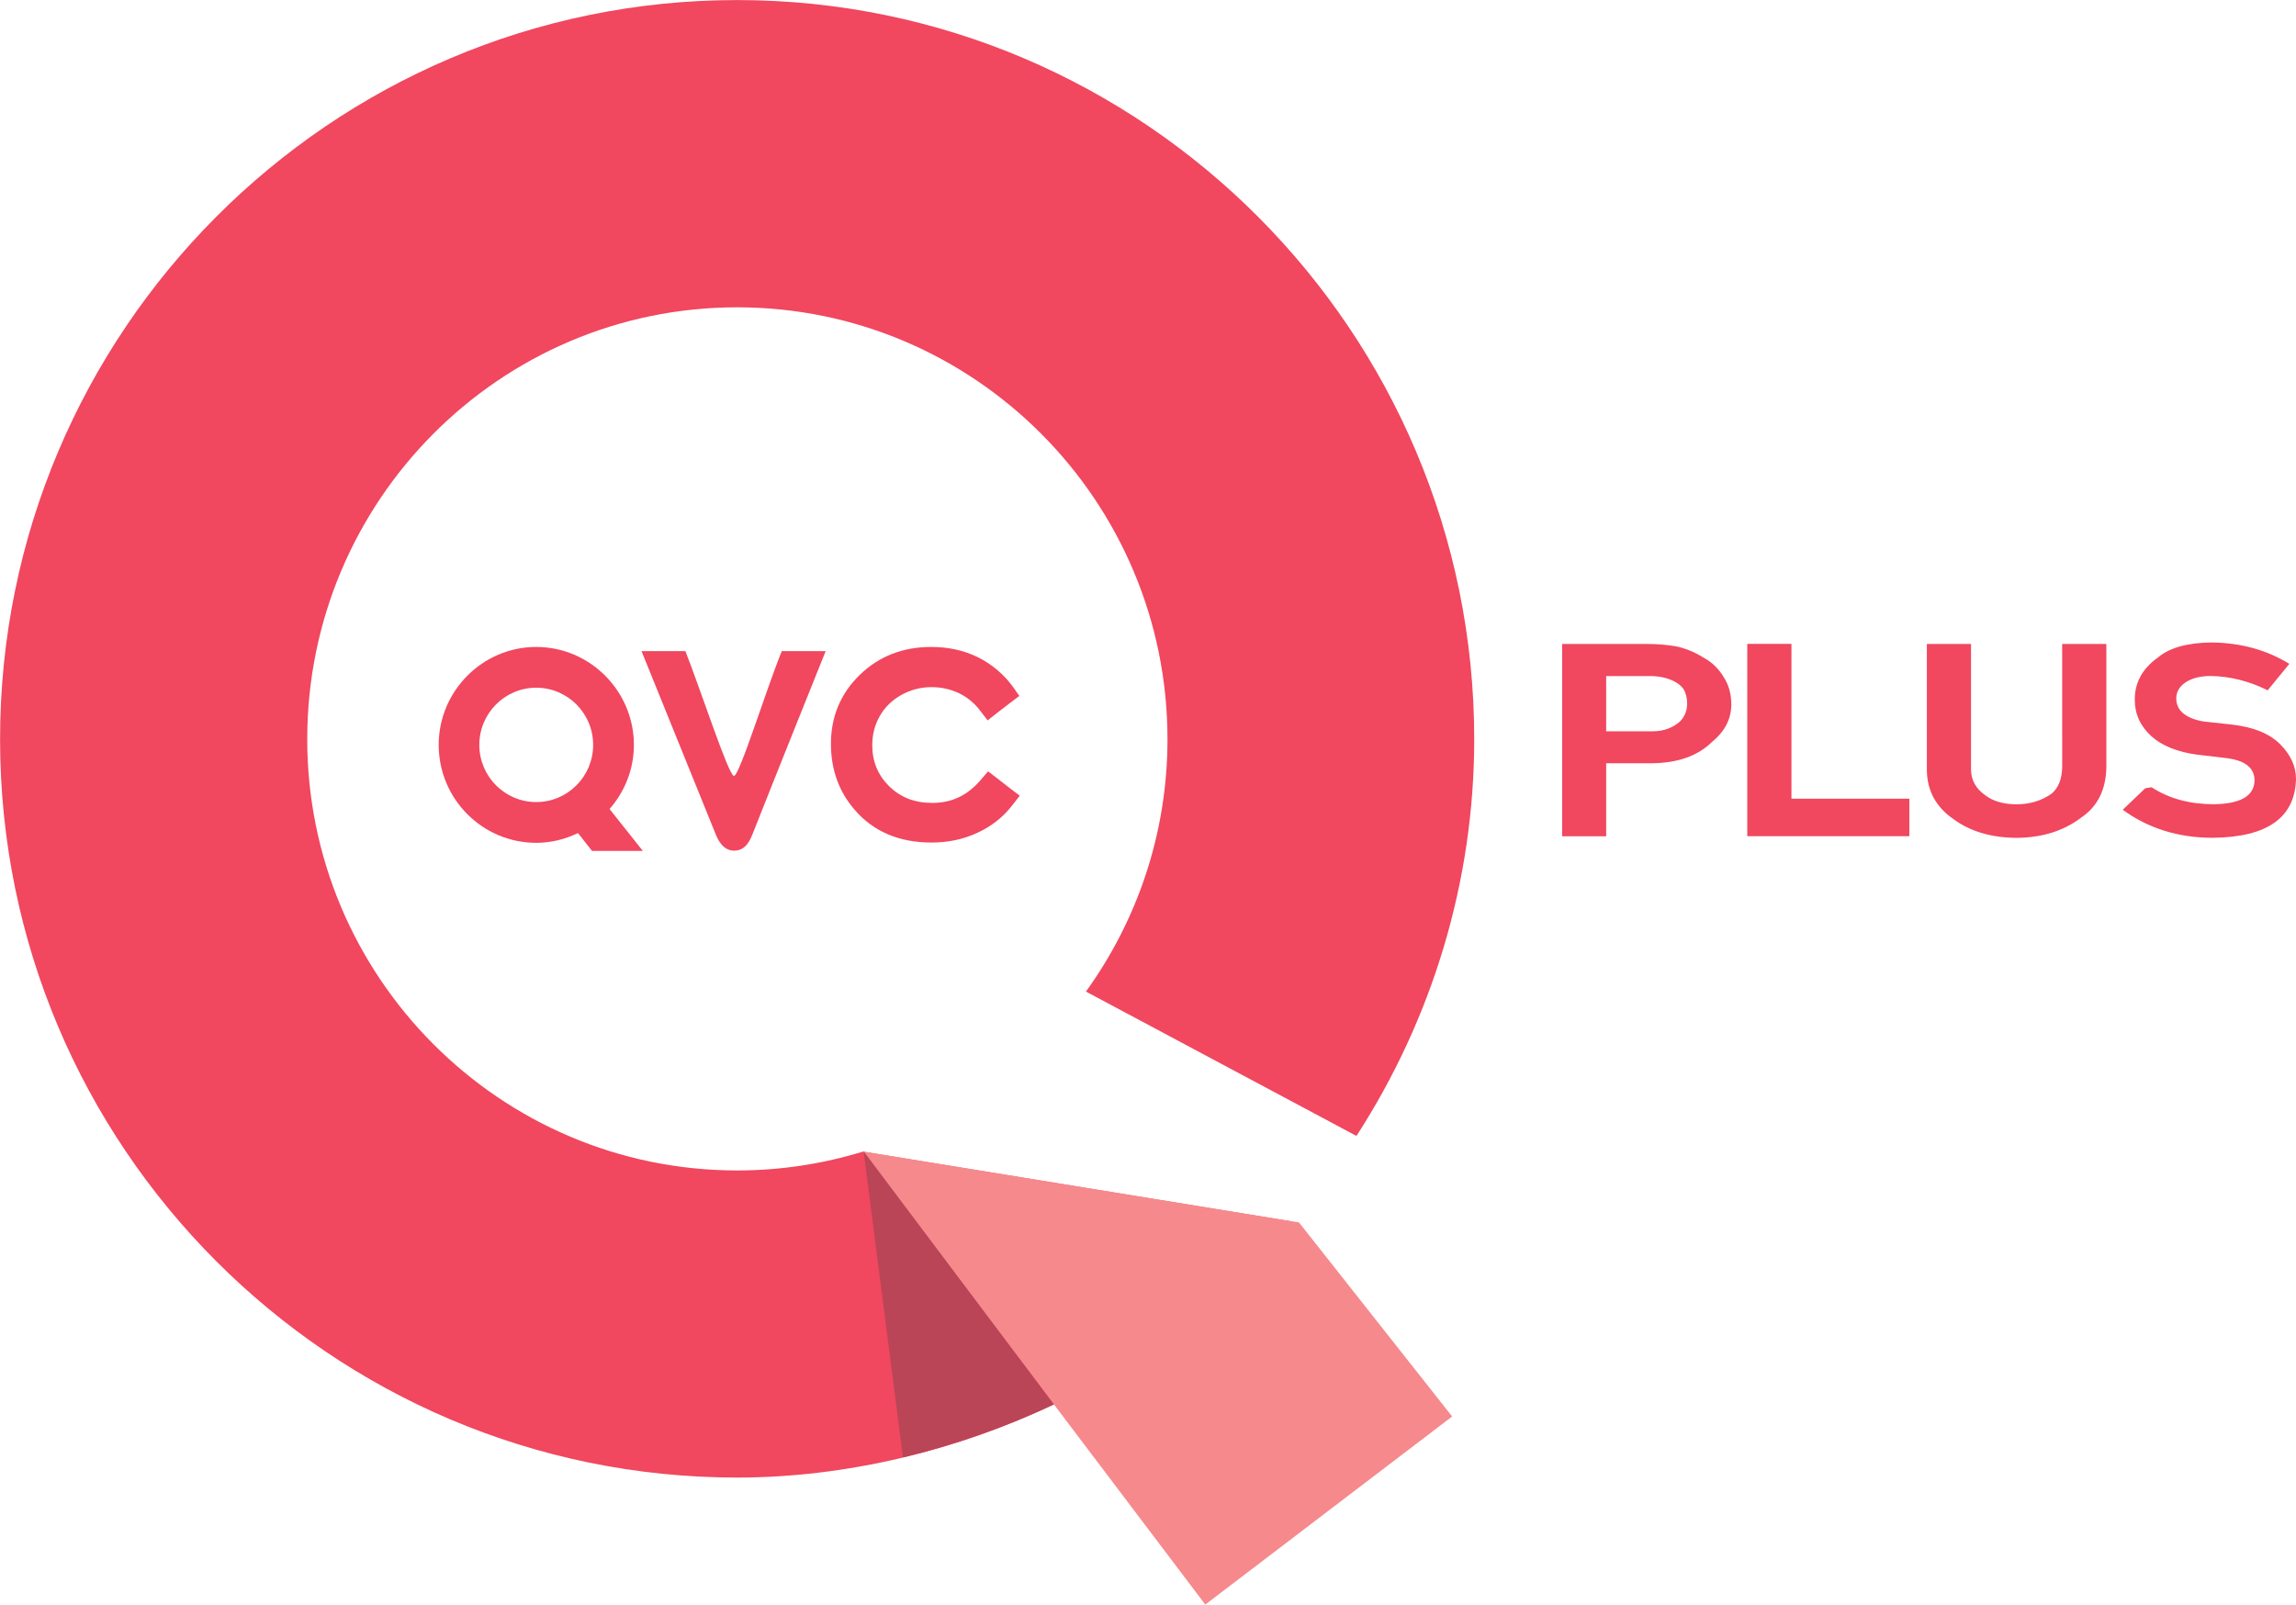
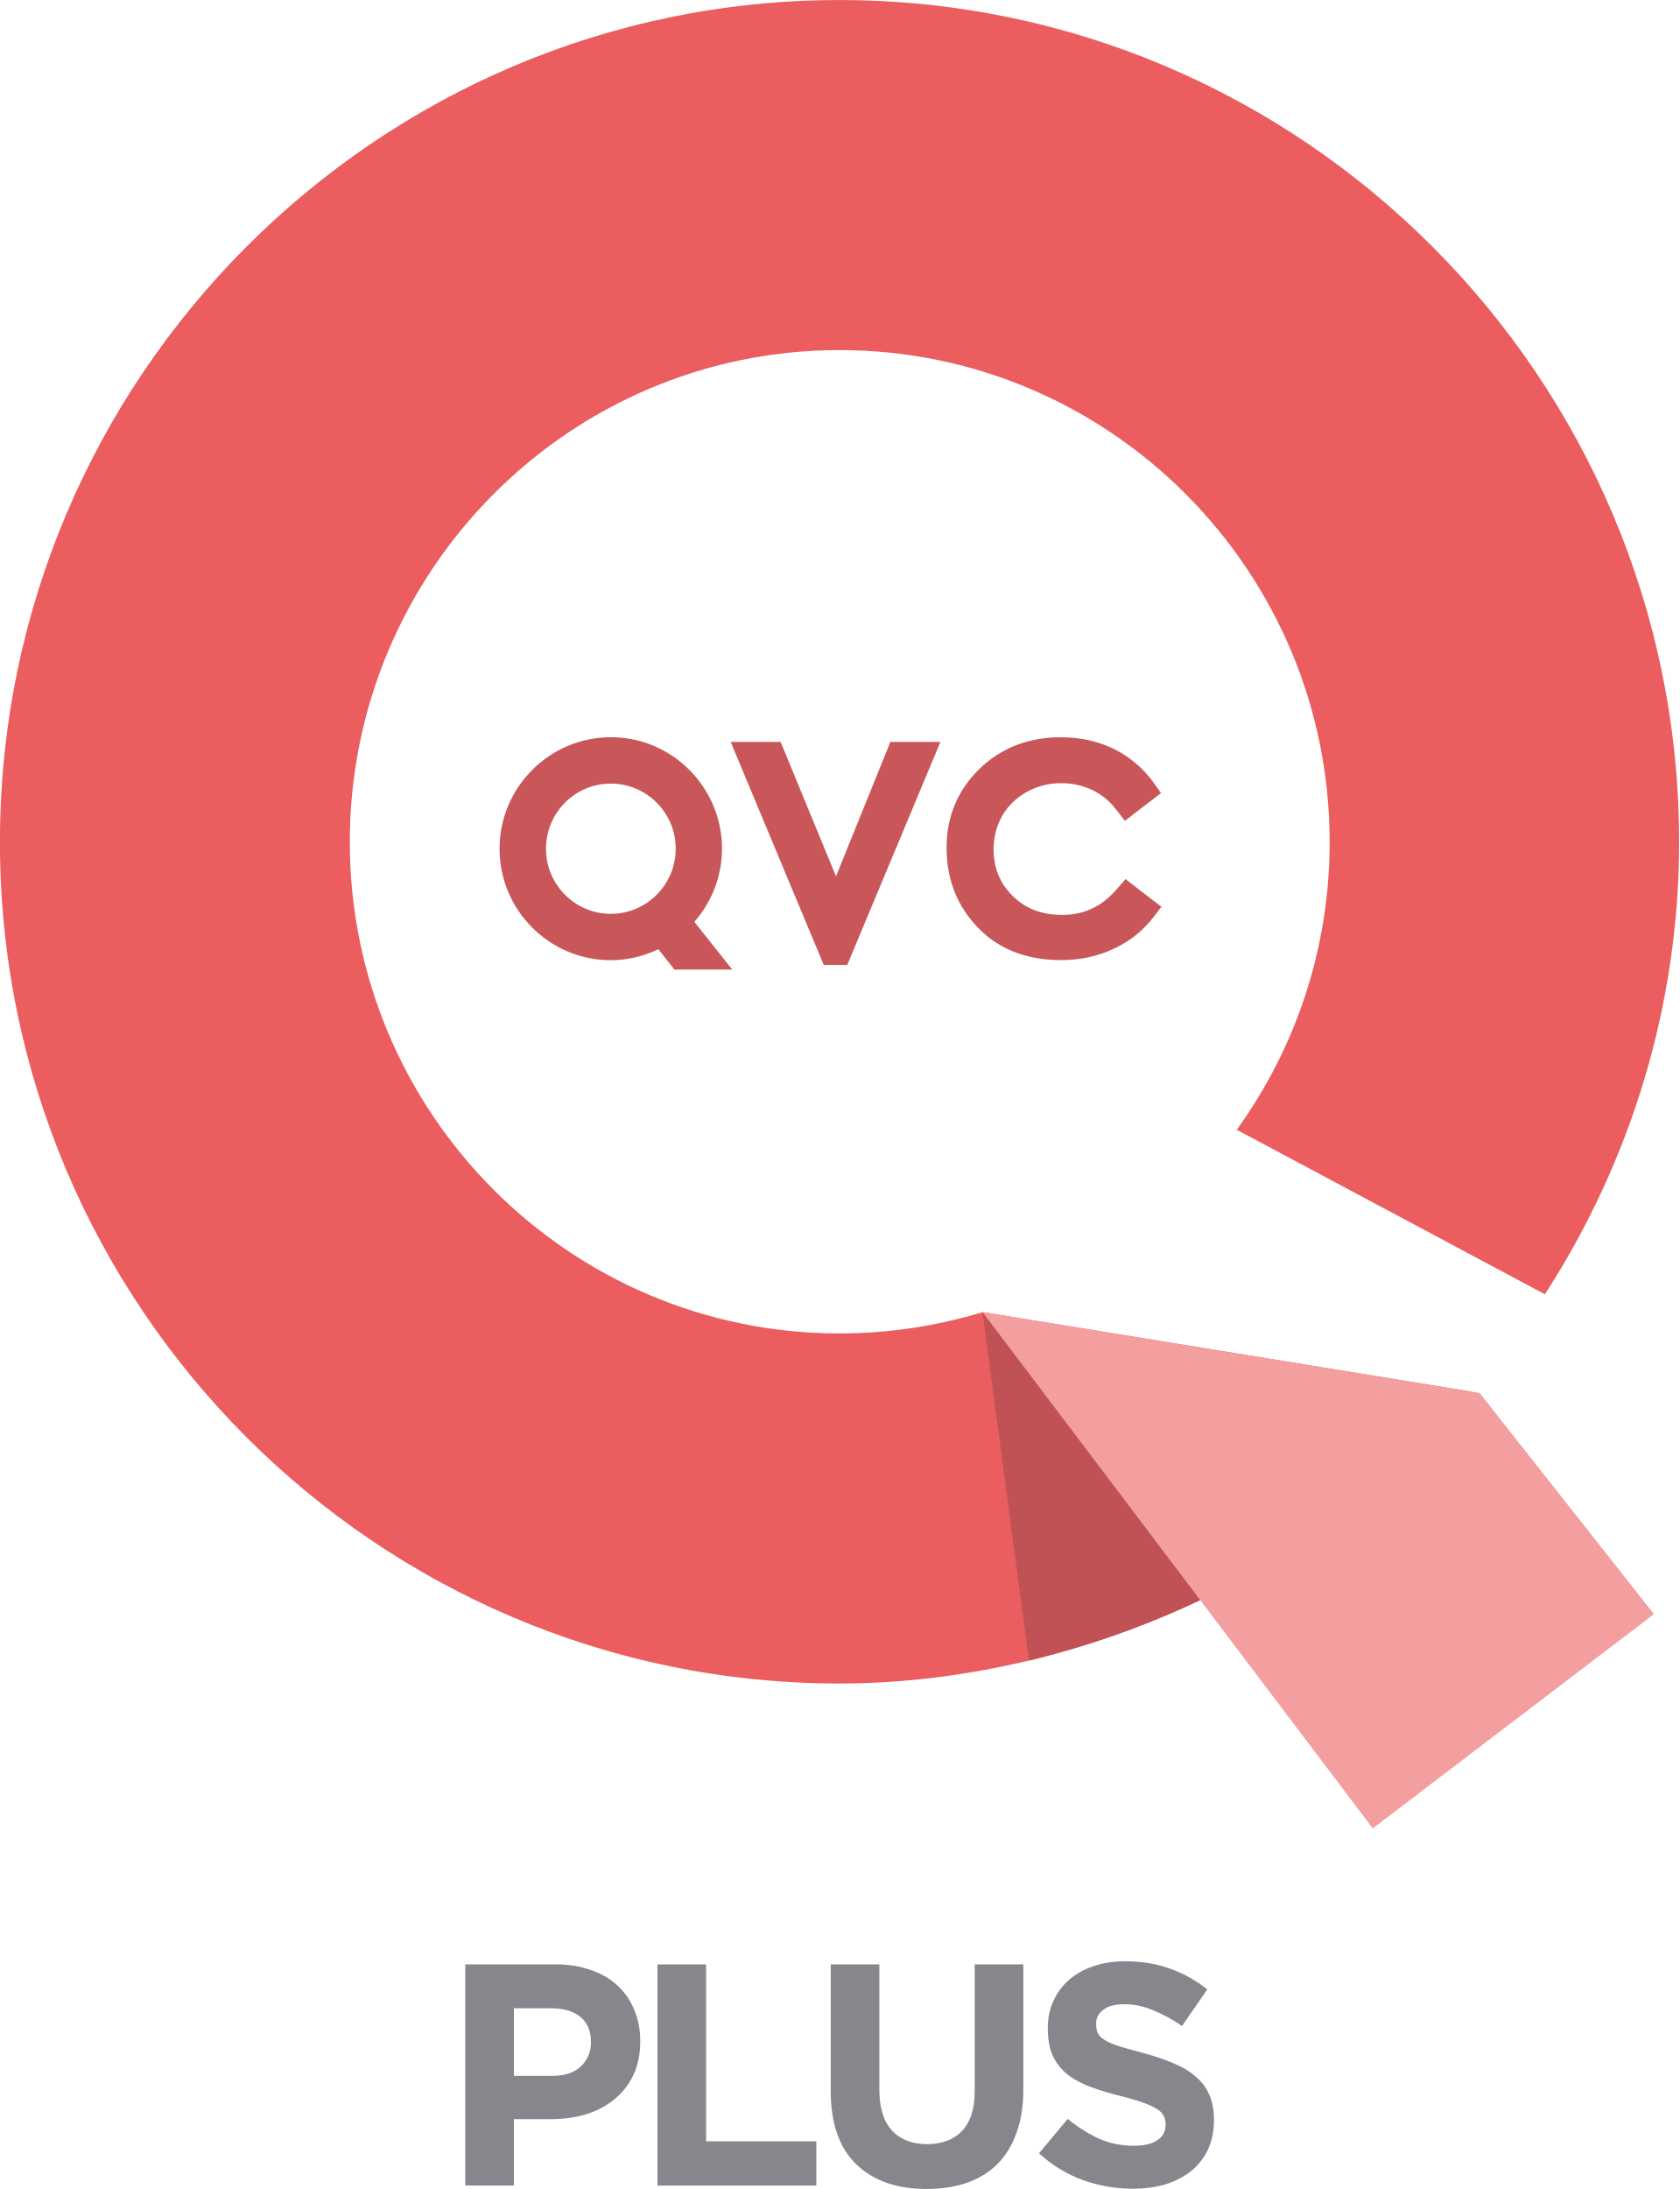
- <svg xmlns="http://www.w3.org/2000/svg" height="419.42" width="600" version="1.1" viewBox="0 0 158.75 110.972">
-   <g transform="translate(-36.286 -88.811)">
-     <g fill="#f1475f">
-       <path d="m193.94 140.28c-0.744-0.744-1.86-1.194-3.357-1.361-0.754-0.078-1.409-0.157-1.958-0.215-0.617-0.108-1.086-0.303-1.409-0.577-0.303-0.264-0.46-0.607-0.46-1.038 0.01-0.46 0.245-0.832 0.685-1.116 0.45-0.274 1.008-0.411 1.683-0.411 1.361 0.02 2.672 0.352 3.954 0.989l1.498-1.83c-1.546-0.949-3.318-1.449-5.334-1.478-1.683 0.01-2.936 0.352-3.749 1.038-1.077 0.763-1.605 1.732-1.605 2.917 0 0.989 0.382 1.83 1.145 2.525 0.734 0.666 1.801 1.096 3.191 1.282 0.773 0.088 1.468 0.176 2.085 0.245 1.253 0.176 1.869 0.695 1.86 1.556-0.029 1.057-0.979 1.605-2.858 1.625-1.654-0.01-3.073-0.401-4.258-1.175l-0.44 0.069-1.556 1.488c1.772 1.292 3.846 1.938 6.235 1.938 3.749-0.039 5.667-1.39 5.745-4.052 0-0.881-0.362-1.683-1.096-2.417" />
-       <path d="m178.87 141.87c-0.02 0.832-0.264 1.439-0.734 1.83-0.695 0.489-1.507 0.734-2.417 0.734-0.91 0-1.644-0.215-2.183-0.636-0.636-0.45-0.959-1.038-0.969-1.752v-8.701h-3.054v8.74c0.02 1.409 0.626 2.535 1.83 3.367 1.165 0.861 2.623 1.292 4.375 1.302 1.781-0.01 3.279-0.489 4.492-1.419 1.106-0.754 1.674-1.899 1.713-3.416v-8.574h-3.054z" />
-       <path d="m160.15 133.34h-3.054v13.301h11.207v-2.594h-8.153z" />
-       <path d="m152.44 138.71c-0.509 0.44-1.116 0.666-1.821 0.675h-3.279v-3.817h2.966c0.626-0.01 1.175 0.098 1.654 0.323 0.313 0.147 0.558 0.333 0.724 0.568 0.166 0.274 0.254 0.607 0.254 1.008 0 0.489-0.166 0.9-0.499 1.243m1.625-4.424c-0.626-0.392-1.282-0.656-1.938-0.783-0.646-0.108-1.302-0.157-1.967-0.157h-5.863v13.301h3.044v-5.05h3.161c1.811-0.02 3.2-0.519 4.179-1.498 0.871-0.714 1.312-1.576 1.312-2.574 0-0.734-0.186-1.37-0.538-1.909-0.352-0.577-0.812-1.018-1.39-1.331" />
-       <path d="m106.12 143.33-0.891-0.695-0.626-0.48-0.519 0.607c-0.91 1.057-1.987 1.576-3.328 1.576-1.223 0-2.192-0.372-2.985-1.145-0.783-0.773-1.175-1.713-1.175-2.848 0-0.734 0.176-1.429 0.538-2.046 0.343-0.587 0.822-1.057 1.458-1.419 0.656-0.362 1.341-0.548 2.095-0.548 0.695 0 1.331 0.147 1.909 0.421 0.568 0.274 1.057 0.675 1.458 1.204l0.519 0.675 0.656-0.519 0.891-0.685 0.646-0.489-0.47-0.666c-0.617-0.832-1.419-1.517-2.388-2.006-0.989-0.48-2.036-0.714-3.24-0.714-1.958 0-3.612 0.646-4.933 1.928-1.331 1.292-1.997 2.897-1.997 4.766 0 1.791 0.558 3.328 1.644 4.571 1.282 1.498 3.073 2.261 5.305 2.261 1.175 0 2.212-0.225 3.181-0.675 0.959-0.44 1.772-1.077 2.408-1.899l0.519-0.666-0.675-0.509" />
-       <path d="m90.34 133.84c-1.106 2.721-2.926 8.633-3.308 8.633-0.362 0-2.261-5.843-3.357-8.633h-3.034s3.357 8.29 5.129 12.665c0.127 0.303 0.46 1.135 1.282 1.135 0.822 0 1.116-0.793 1.243-1.086 1.664-4.218 5.08-12.714 5.08-12.714h-3.034" />
-       <path d="m78.432 144.76c1.077-1.223 1.683-2.799 1.683-4.434 0-3.719-3.034-6.773-6.753-6.773-3.719 0-6.744 3.054-6.744 6.773 0 3.739 3.024 6.773 6.744 6.773 0.998 0 1.977-0.235 2.887-0.675l0.969 1.233h3.514l-2.3-2.897m-5.07-8.388c2.173 0 3.935 1.772 3.935 3.954s-1.762 3.954-3.935 3.954c-2.173 0-3.935-1.772-3.935-3.954s1.762-3.954 3.935-3.954" />
-       <path d="m125.63 173.29-29.685-4.835c-2.75 0.842-5.667 1.302-8.691 1.302-16.404 0-29.725-13.379-29.725-29.822 0-16.482 13.321-29.871 29.725-29.871 16.414 0 29.754 13.389 29.754 29.871 0 6.509-2.095 12.538-5.638 17.451l18.704 9.983c5.246-8.114 8.143-17.608 8.143-27.434 0-28.178-22.854-51.12-50.963-51.12-28.11 0-50.963 22.942-50.963 51.12 0 28.168 22.854 51.061 50.963 51.061 7.546 0 15.298-1.879 22.139-5.178l16.179-12.45 0.059-0.078" />
+ <svg xmlns="http://www.w3.org/2000/svg" width="600" height="782.03" version="1.1" viewBox="0 0 158.75 206.913">
+   <g transform="translate(-90.714 -86.173)">
+     <g fill="#c95759">
+       <path d="m199.48 171.09-1.39-1.074-0.971-0.75-0.813 0.94c-1.414 1.651-3.104 2.448-5.181 2.448-1.903 0-3.42-0.576-4.651-1.769-1.232-1.208-1.824-2.661-1.824-4.446 0-1.153 0.276-2.219 0.829-3.175 0.537-0.916 1.279-1.658 2.29-2.227 1.011-0.553 2.061-0.837 3.238-0.837 1.09 0 2.085 0.229 2.969 0.648 0.892 0.426 1.651 1.05 2.282 1.879l0.805 1.042 1.027-0.806 1.39-1.058 0.995-0.774-0.727-1.019c-0.948-1.311-2.203-2.385-3.72-3.143-1.532-0.742-3.175-1.106-5.038-1.106-3.056 0-5.631 1.003-7.684 2.993-2.069 2.022-3.104 4.517-3.104 7.439 0 2.772 0.861 5.173 2.559 7.115 1.998 2.338 4.778 3.514 8.245 3.514 1.832 0 3.451-0.347 4.96-1.05 1.493-0.687 2.756-1.674 3.751-2.954l0.798-1.034z" />
+       <path d="m148.46 160.24c3.38 0 6.136 2.756 6.136 6.16 0 3.396-2.756 6.152-6.136 6.152-3.38 0-6.128-2.756-6.128-6.152 0-3.404 2.748-6.16 6.128-6.16m7.897 13.07c1.674-1.911 2.614-4.359 2.614-6.91 0-5.804-4.707-10.543-10.511-10.543-5.797 0-10.519 4.738-10.519 10.543 0 5.82 4.722 10.535 10.519 10.535 1.564 0 3.088-0.363 4.494-1.042l1.516 1.927h5.473z" />
+       <path d="m174.89 156.3-5.141 12.706-5.236-12.706h-4.722l8.797 21.078h2.227l8.805-21.078z" />
    </g>
-     <path d="m95.927 168.44 23.695 31.34 17.069-13.008-10.59-13.419z" fill="#f6898c" />
-     <path d="m95.998 168.43 2.721 21.17c3.612-0.861 7.125-2.104 10.433-3.66z" fill="#ba4556" />
+     <path d="m229.85 217.72-46.229-7.519c-4.288 1.295-8.829 2.014-13.544 2.014-25.539 0-46.294-20.808-46.294-46.443 0-25.65 20.754-46.506 46.294-46.506 25.572 0 46.341 20.857 46.341 46.506 0 10.156-3.261 19.53-8.782 27.19l29.13 15.549c8.181-12.642 12.692-27.434 12.692-42.739 0-43.853-35.609-79.595-79.383-79.595-43.767 0-79.367 35.741-79.367 79.595 0 43.869 35.601 79.532 79.365 79.532 11.759 0 23.817-2.938 34.463-8.055l25.208-19.388 0.103-0.142" fill="#eb5d5e" />
+     <path d="m183.6 210.22 4.391 32.916c0.758-0.182 1.524-0.371 2.282-0.585 4.872-1.319 9.627-3.08 14.136-5.236l-20.81-27.097" fill="#c05255" />
+     <path d="m183.6 210.19 36.896 48.812 26.582-20.257-16.482-20.903z" fill="#f39e9f" />
+     <g fill="#88868d">
+       <path d="m151.24 279.14v-0.06q0-1.612-0.567-2.926-0.537-1.344-1.583-2.299-1.015-0.956-2.508-1.463-1.463-0.537-3.344-0.537h-8.54v20.902h4.598v-6.271h3.494q1.762 0 3.285-0.448 1.553-0.478 2.687-1.403 1.165-0.926 1.821-2.299 0.657-1.374 0.657-3.195zm-4.658 0.09q0 1.344-0.956 2.269-0.956 0.896-2.687 0.896h-3.643v-6.39h3.553q1.732 0 2.717 0.806 1.015 0.806 1.015 2.359z" />
+       <path d="m167.89 292.76v-4.18h-10.421v-16.722h-4.598v20.902z" />
+       <path d="m187.46 283.65v-11.795h-4.598v11.974q0 2.508-1.194 3.762t-3.314 1.254-3.314-1.284q-1.194-1.314-1.194-3.882v-11.825h-4.598v11.944q0 4.628 2.419 6.957 2.419 2.329 6.629 2.329 2.09 0 3.792-0.567 1.702-0.597 2.896-1.762 1.194-1.194 1.821-2.956 0.657-1.762 0.657-4.151z" />
+       <path d="m205.48 286.58v-0.06q0-1.374-0.448-2.359-0.418-0.985-1.284-1.702-0.836-0.747-2.09-1.254-1.224-0.537-2.807-0.956-1.344-0.358-2.24-0.627-0.866-0.269-1.374-0.567t-0.717-0.657q-0.179-0.388-0.179-0.896v-0.06q0-0.776 0.657-1.284 0.687-0.537 2.03-0.537t2.687 0.567q1.344 0.537 2.747 1.493l2.389-3.464q-1.612-1.284-3.553-1.971-1.911-0.687-4.21-0.687-1.612 0-2.956 0.448t-2.329 1.284q-0.956 0.836-1.493 2.001-0.537 1.135-0.537 2.568v0.06q0 1.553 0.478 2.598 0.508 1.045 1.403 1.762 0.896 0.687 2.18 1.165t2.867 0.866q1.314 0.328 2.12 0.627 0.836 0.299 1.284 0.597 0.478 0.299 0.627 0.657 0.179 0.328 0.179 0.776v0.06q0 0.926-0.806 1.463-0.776 0.508-2.21 0.508-1.792 0-3.314-0.687-1.493-0.687-2.926-1.851l-2.717 3.255q1.881 1.702 4.18 2.538 2.299 0.806 4.688 0.806 1.702 0 3.105-0.418 1.403-0.448 2.419-1.254 1.015-0.836 1.583-2.03 0.567-1.224 0.567-2.777z" />
+     </g>
  </g>
</svg>
